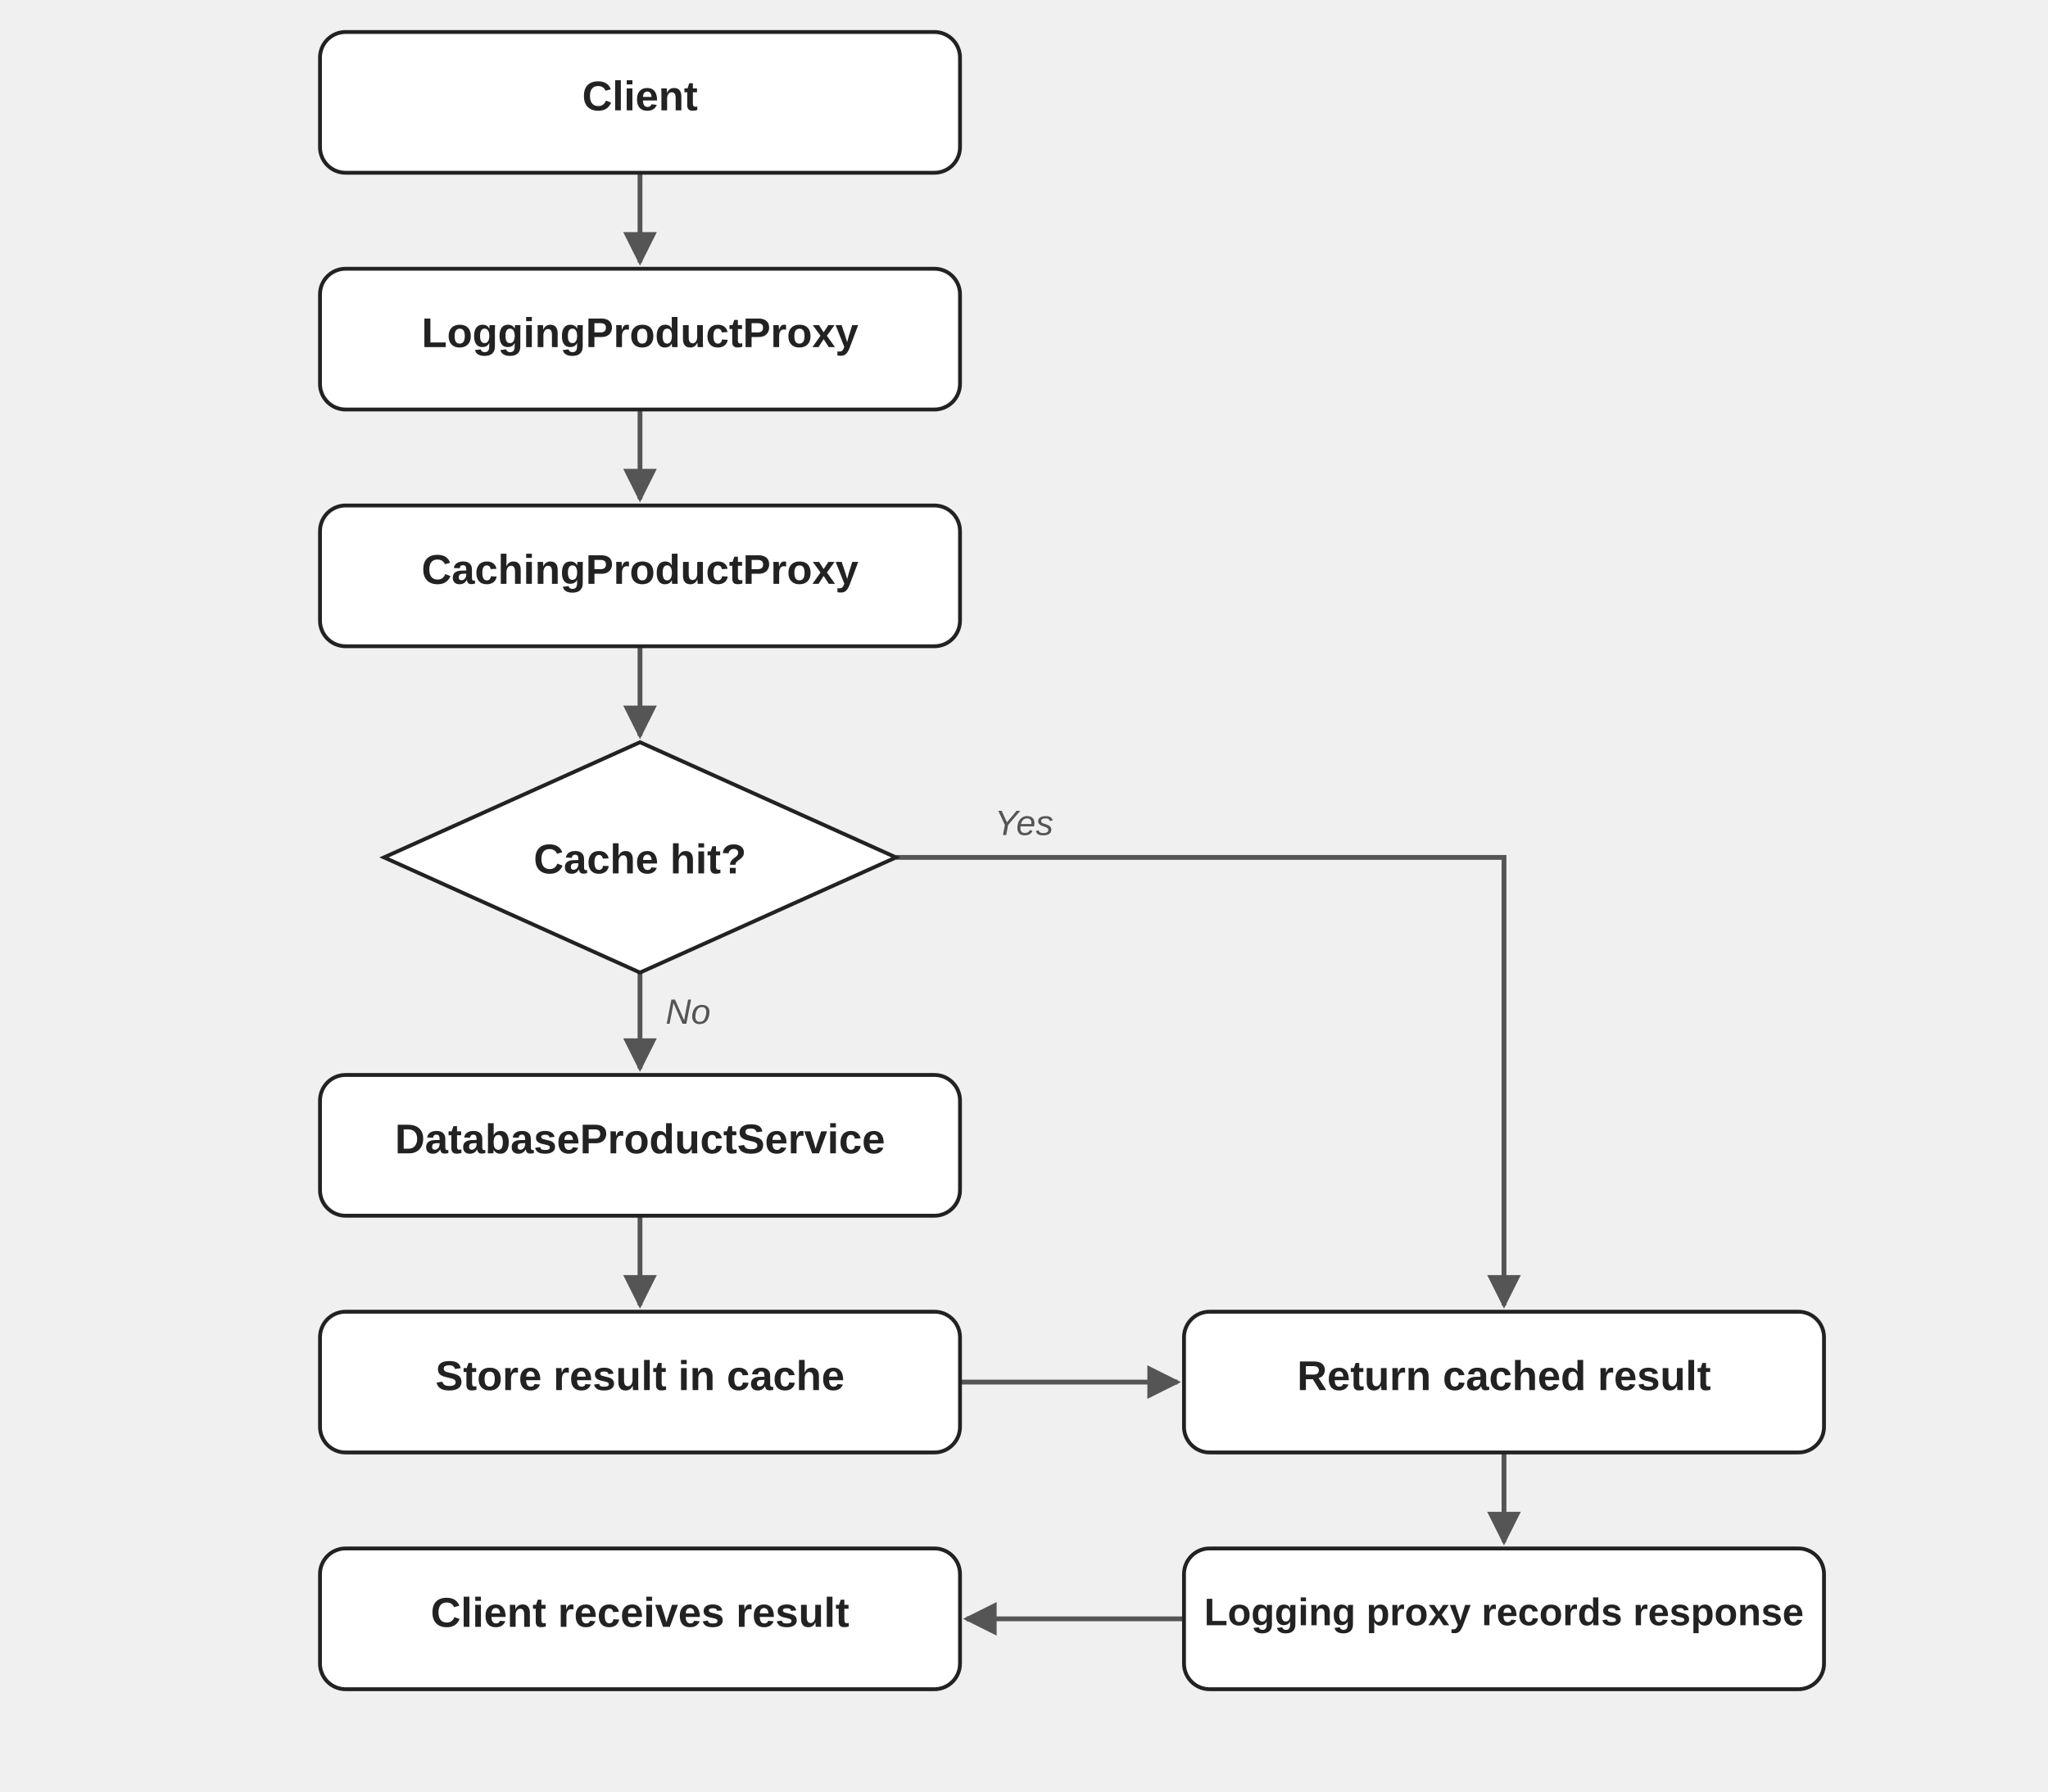
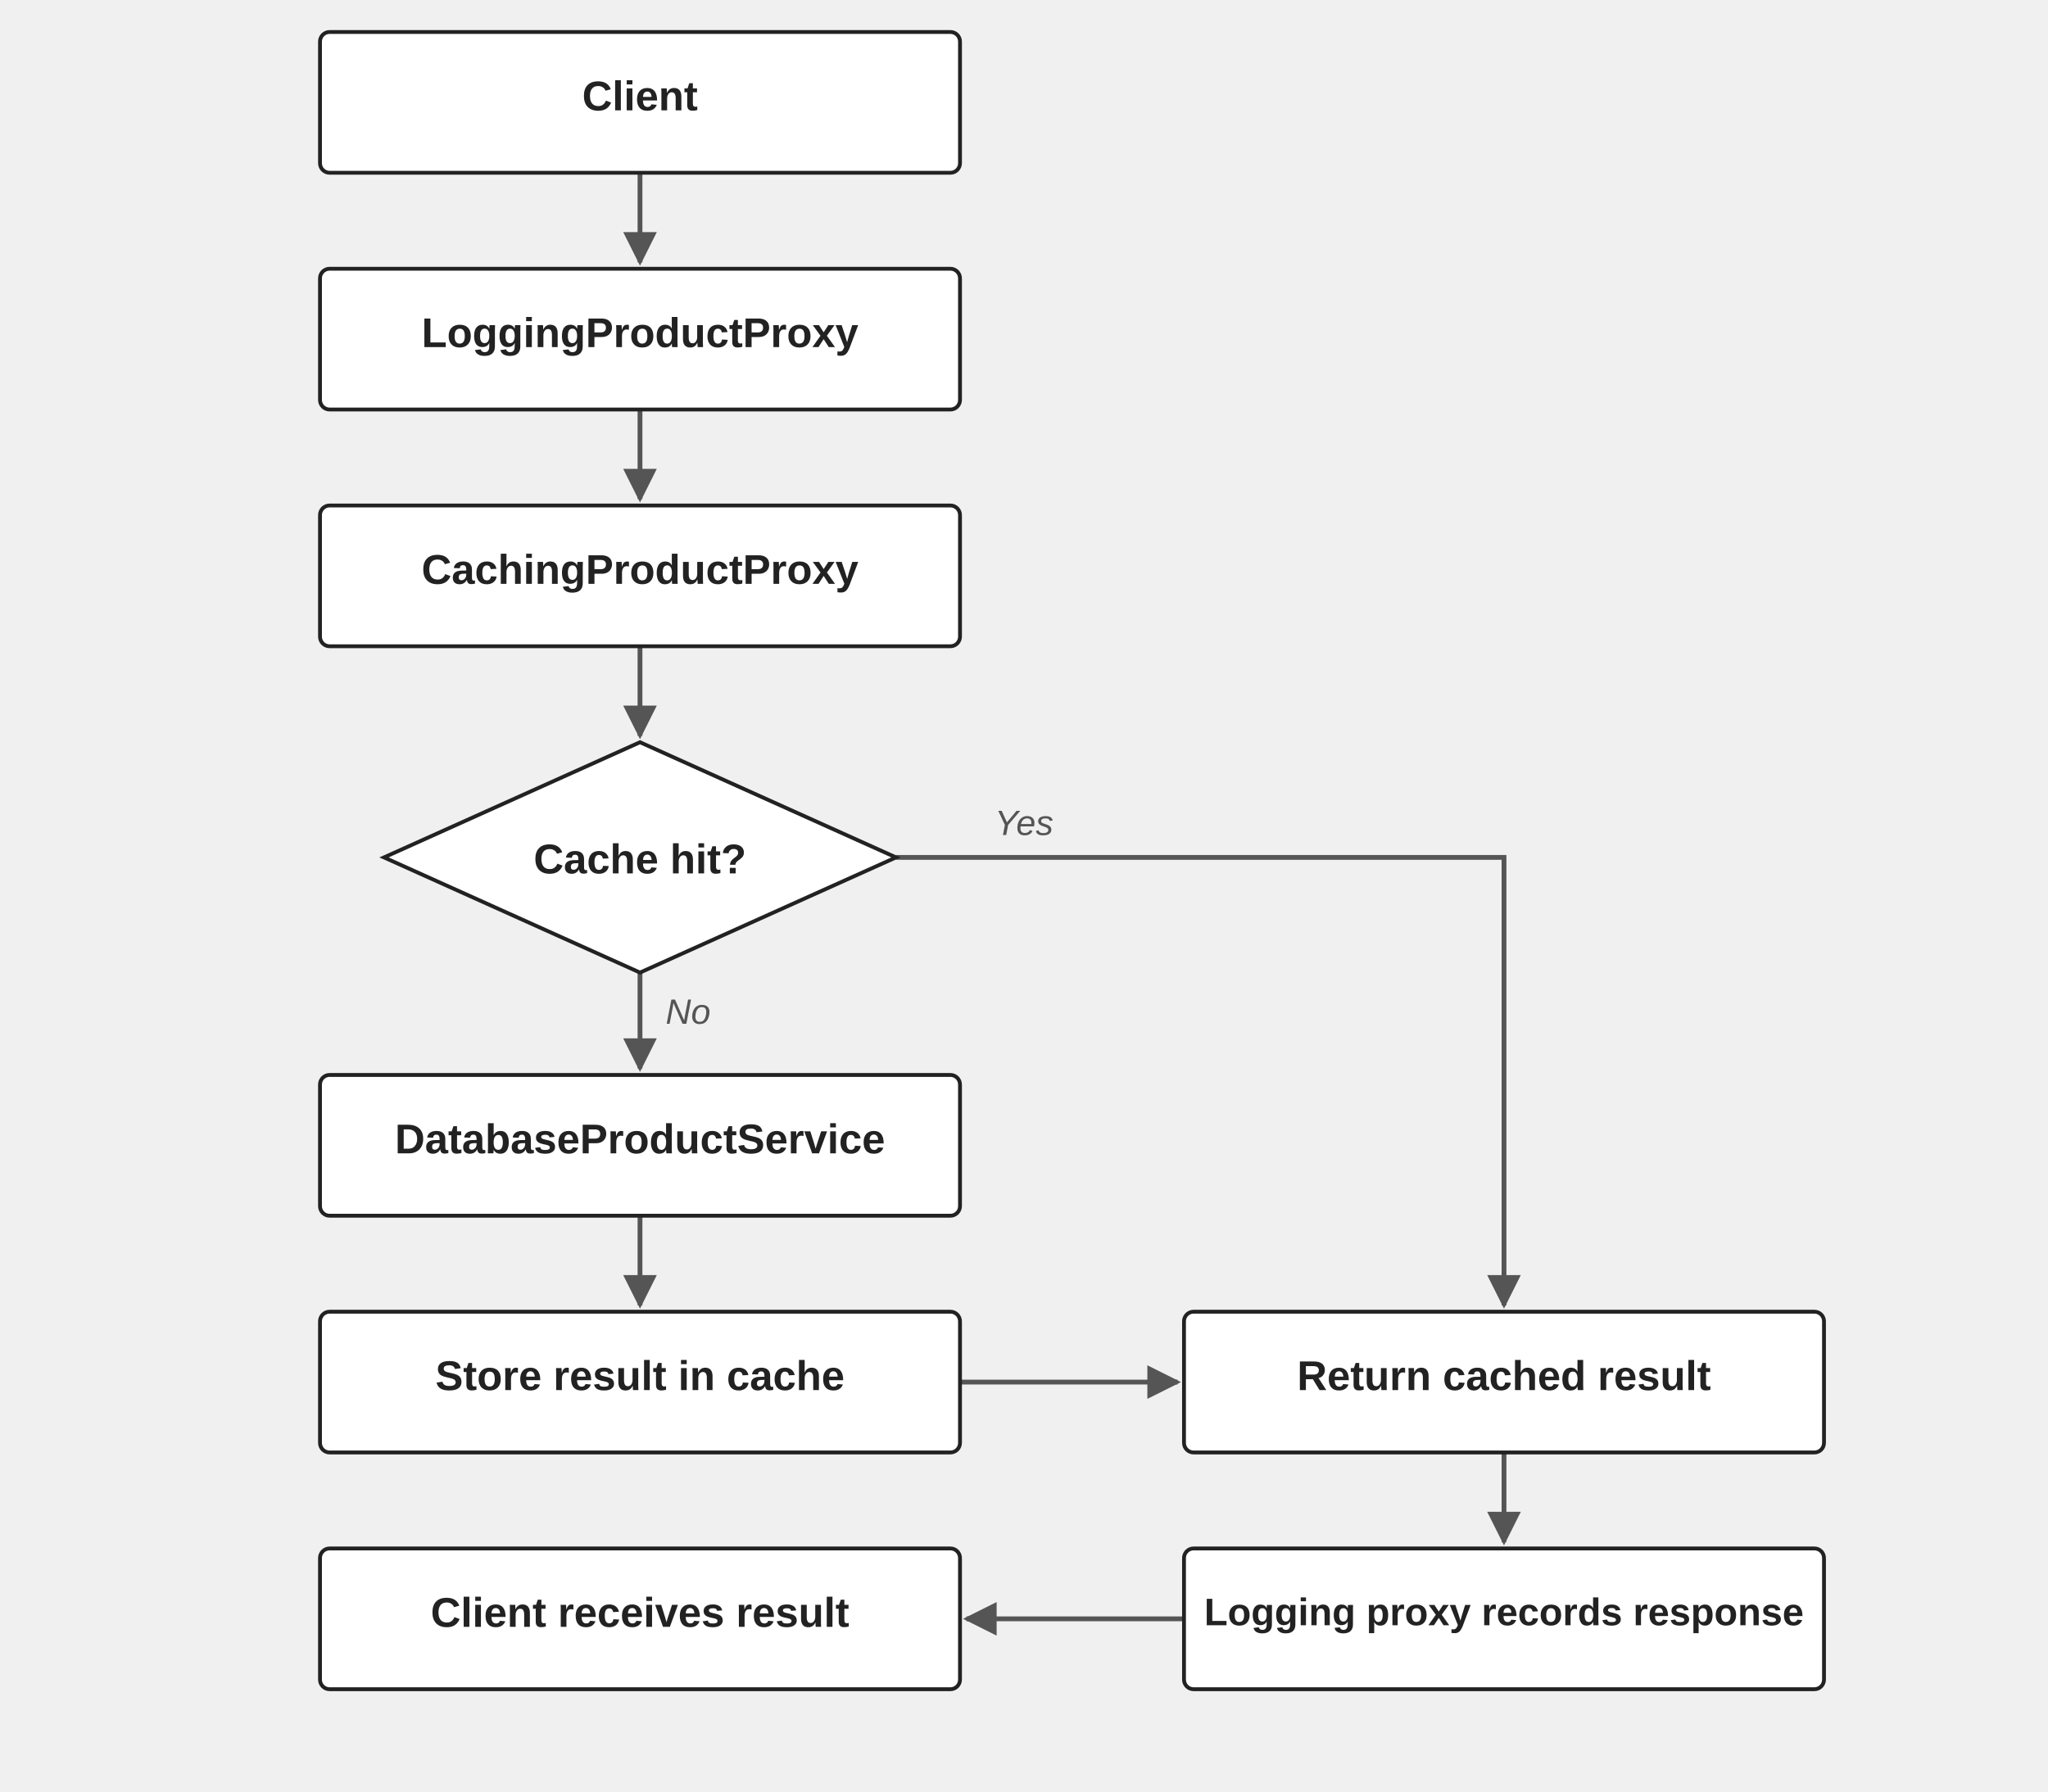
<svg xmlns="http://www.w3.org/2000/svg" width="640" height="560" viewBox="0 0 640 560" role="img" aria-label="Client calls LoggingProductProxy, then CachingProductProxy; on a cache hit the cached result is returned, on a miss DatabaseProductService is queried and the result stored in the cache; the logging proxy records the response and the client receives the result">
  <defs>
    <marker id="px4-a" viewBox="0 0 10 10" refX="9" refY="5" markerWidth="7" markerHeight="7" orient="auto-start-reverse">
      <path d="M0 0 L10 5 L0 10 Z" fill="#555555" />
    </marker>
    <marker id="px4-l" viewBox="0 0 10 10" refX="9" refY="5" markerWidth="7" markerHeight="7" orient="auto-start-reverse">
      <path d="M0 0 L10 5 L0 10 Z" fill="#9A9A9A" />
    </marker>
  </defs>
  <path d="M200 54 V82" fill="none" stroke="#555555" stroke-width="1.5" stroke-linejoin="miter" marker-end="url(#px4-a)" />
  <path d="M200 128 V156" fill="none" stroke="#555555" stroke-width="1.5" stroke-linejoin="miter" marker-end="url(#px4-a)" />
  <path d="M200 202 V230" fill="none" stroke="#555555" stroke-width="1.5" stroke-linejoin="miter" marker-end="url(#px4-a)" />
  <path d="M200 304 V334" fill="none" stroke="#555555" stroke-width="1.5" stroke-linejoin="miter" marker-end="url(#px4-a)" />
  <path d="M200 380 V408" fill="none" stroke="#555555" stroke-width="1.5" stroke-linejoin="miter" marker-end="url(#px4-a)" />
  <path d="M280 268 H470 V408" fill="none" stroke="#555555" stroke-width="1.5" stroke-linejoin="miter" marker-end="url(#px4-a)" />
  <path d="M300 432 H368" fill="none" stroke="#555555" stroke-width="1.5" stroke-linejoin="miter" marker-end="url(#px4-a)" />
  <path d="M470 454 V482" fill="none" stroke="#555555" stroke-width="1.5" stroke-linejoin="miter" marker-end="url(#px4-a)" />
  <path d="M370 506 H302" fill="none" stroke="#555555" stroke-width="1.5" stroke-linejoin="miter" marker-end="url(#px4-a)" />
-   <rect x="100" y="10" width="200" height="44" rx="8" fill="#FFFFFF" stroke="#222222" stroke-width="1.2" />
+   <rect x="100" y="10" width="200" height="44" rx="3" fill="#FFFFFF" stroke="#222222" stroke-width="1.2" />
  <text x="200" y="34.5" text-anchor="middle" font-family="system-ui, -apple-system, 'Segoe UI', Arial, sans-serif" font-size="13" font-weight="600" fill="#222222">Client</text>
-   <rect x="100" y="84" width="200" height="44" rx="8" fill="#FFFFFF" stroke="#222222" stroke-width="1.2" />
+   <rect x="100" y="84" width="200" height="44" rx="3" fill="#FFFFFF" stroke="#222222" stroke-width="1.2" />
  <text x="200" y="108.5" text-anchor="middle" font-family="system-ui, -apple-system, 'Segoe UI', Arial, sans-serif" font-size="13" font-weight="600" fill="#222222">LoggingProductProxy</text>
-   <rect x="100" y="158" width="200" height="44" rx="8" fill="#FFFFFF" stroke="#222222" stroke-width="1.2" />
+   <rect x="100" y="158" width="200" height="44" rx="3" fill="#FFFFFF" stroke="#222222" stroke-width="1.2" />
  <text x="200" y="182.5" text-anchor="middle" font-family="system-ui, -apple-system, 'Segoe UI', Arial, sans-serif" font-size="13" font-weight="600" fill="#222222">CachingProductProxy</text>
  <polygon points="200,232 280,268 200,304 120,268" fill="#FFFFFF" stroke="#222222" stroke-width="1.2" />
  <text x="200" y="273" text-anchor="middle" font-family="system-ui, -apple-system, 'Segoe UI', Arial, sans-serif" font-size="13" font-weight="600" fill="#222222">Cache hit?</text>
-   <rect x="100" y="336" width="200" height="44" rx="8" fill="#FFFFFF" stroke="#222222" stroke-width="1.2" />
+   <rect x="100" y="336" width="200" height="44" rx="3" fill="#FFFFFF" stroke="#222222" stroke-width="1.2" />
  <text x="200" y="360.5" text-anchor="middle" font-family="system-ui, -apple-system, 'Segoe UI', Arial, sans-serif" font-size="13" font-weight="600" fill="#222222">DatabaseProductService</text>
-   <rect x="100" y="410" width="200" height="44" rx="8" fill="#FFFFFF" stroke="#222222" stroke-width="1.2" />
+   <rect x="100" y="410" width="200" height="44" rx="3" fill="#FFFFFF" stroke="#222222" stroke-width="1.2" />
  <text x="200" y="434.5" text-anchor="middle" font-family="system-ui, -apple-system, 'Segoe UI', Arial, sans-serif" font-size="13" font-weight="600" fill="#222222">Store result in cache</text>
  <text x="208" y="320" text-anchor="start" font-family="system-ui, -apple-system, 'Segoe UI', Arial, sans-serif" font-size="11" font-weight="400" fill="#555555" font-style="italic">No</text>
-   <rect x="370" y="410" width="200" height="44" rx="8" fill="#FFFFFF" stroke="#222222" stroke-width="1.2" />
+   <rect x="370" y="410" width="200" height="44" rx="3" fill="#FFFFFF" stroke="#222222" stroke-width="1.2" />
  <text x="470" y="434.5" text-anchor="middle" font-family="system-ui, -apple-system, 'Segoe UI', Arial, sans-serif" font-size="13" font-weight="600" fill="#222222">Return cached result</text>
  <text x="320" y="261" text-anchor="middle" font-family="system-ui, -apple-system, 'Segoe UI', Arial, sans-serif" font-size="11" font-weight="400" fill="#555555" font-style="italic">Yes</text>
-   <rect x="370" y="484" width="200" height="44" rx="8" fill="#FFFFFF" stroke="#222222" stroke-width="1.2" />
+   <rect x="370" y="484" width="200" height="44" rx="3" fill="#FFFFFF" stroke="#222222" stroke-width="1.2" />
  <text x="470" y="508" text-anchor="middle" font-family="system-ui, -apple-system, 'Segoe UI', Arial, sans-serif" font-size="12" font-weight="600" fill="#222222">Logging proxy records response</text>
-   <rect x="100" y="484" width="200" height="44" rx="8" fill="#FFFFFF" stroke="#222222" stroke-width="1.2" />
+   <rect x="100" y="484" width="200" height="44" rx="3" fill="#FFFFFF" stroke="#222222" stroke-width="1.2" />
  <text x="200" y="508.5" text-anchor="middle" font-family="system-ui, -apple-system, 'Segoe UI', Arial, sans-serif" font-size="13" font-weight="600" fill="#222222">Client receives result</text>
</svg>
